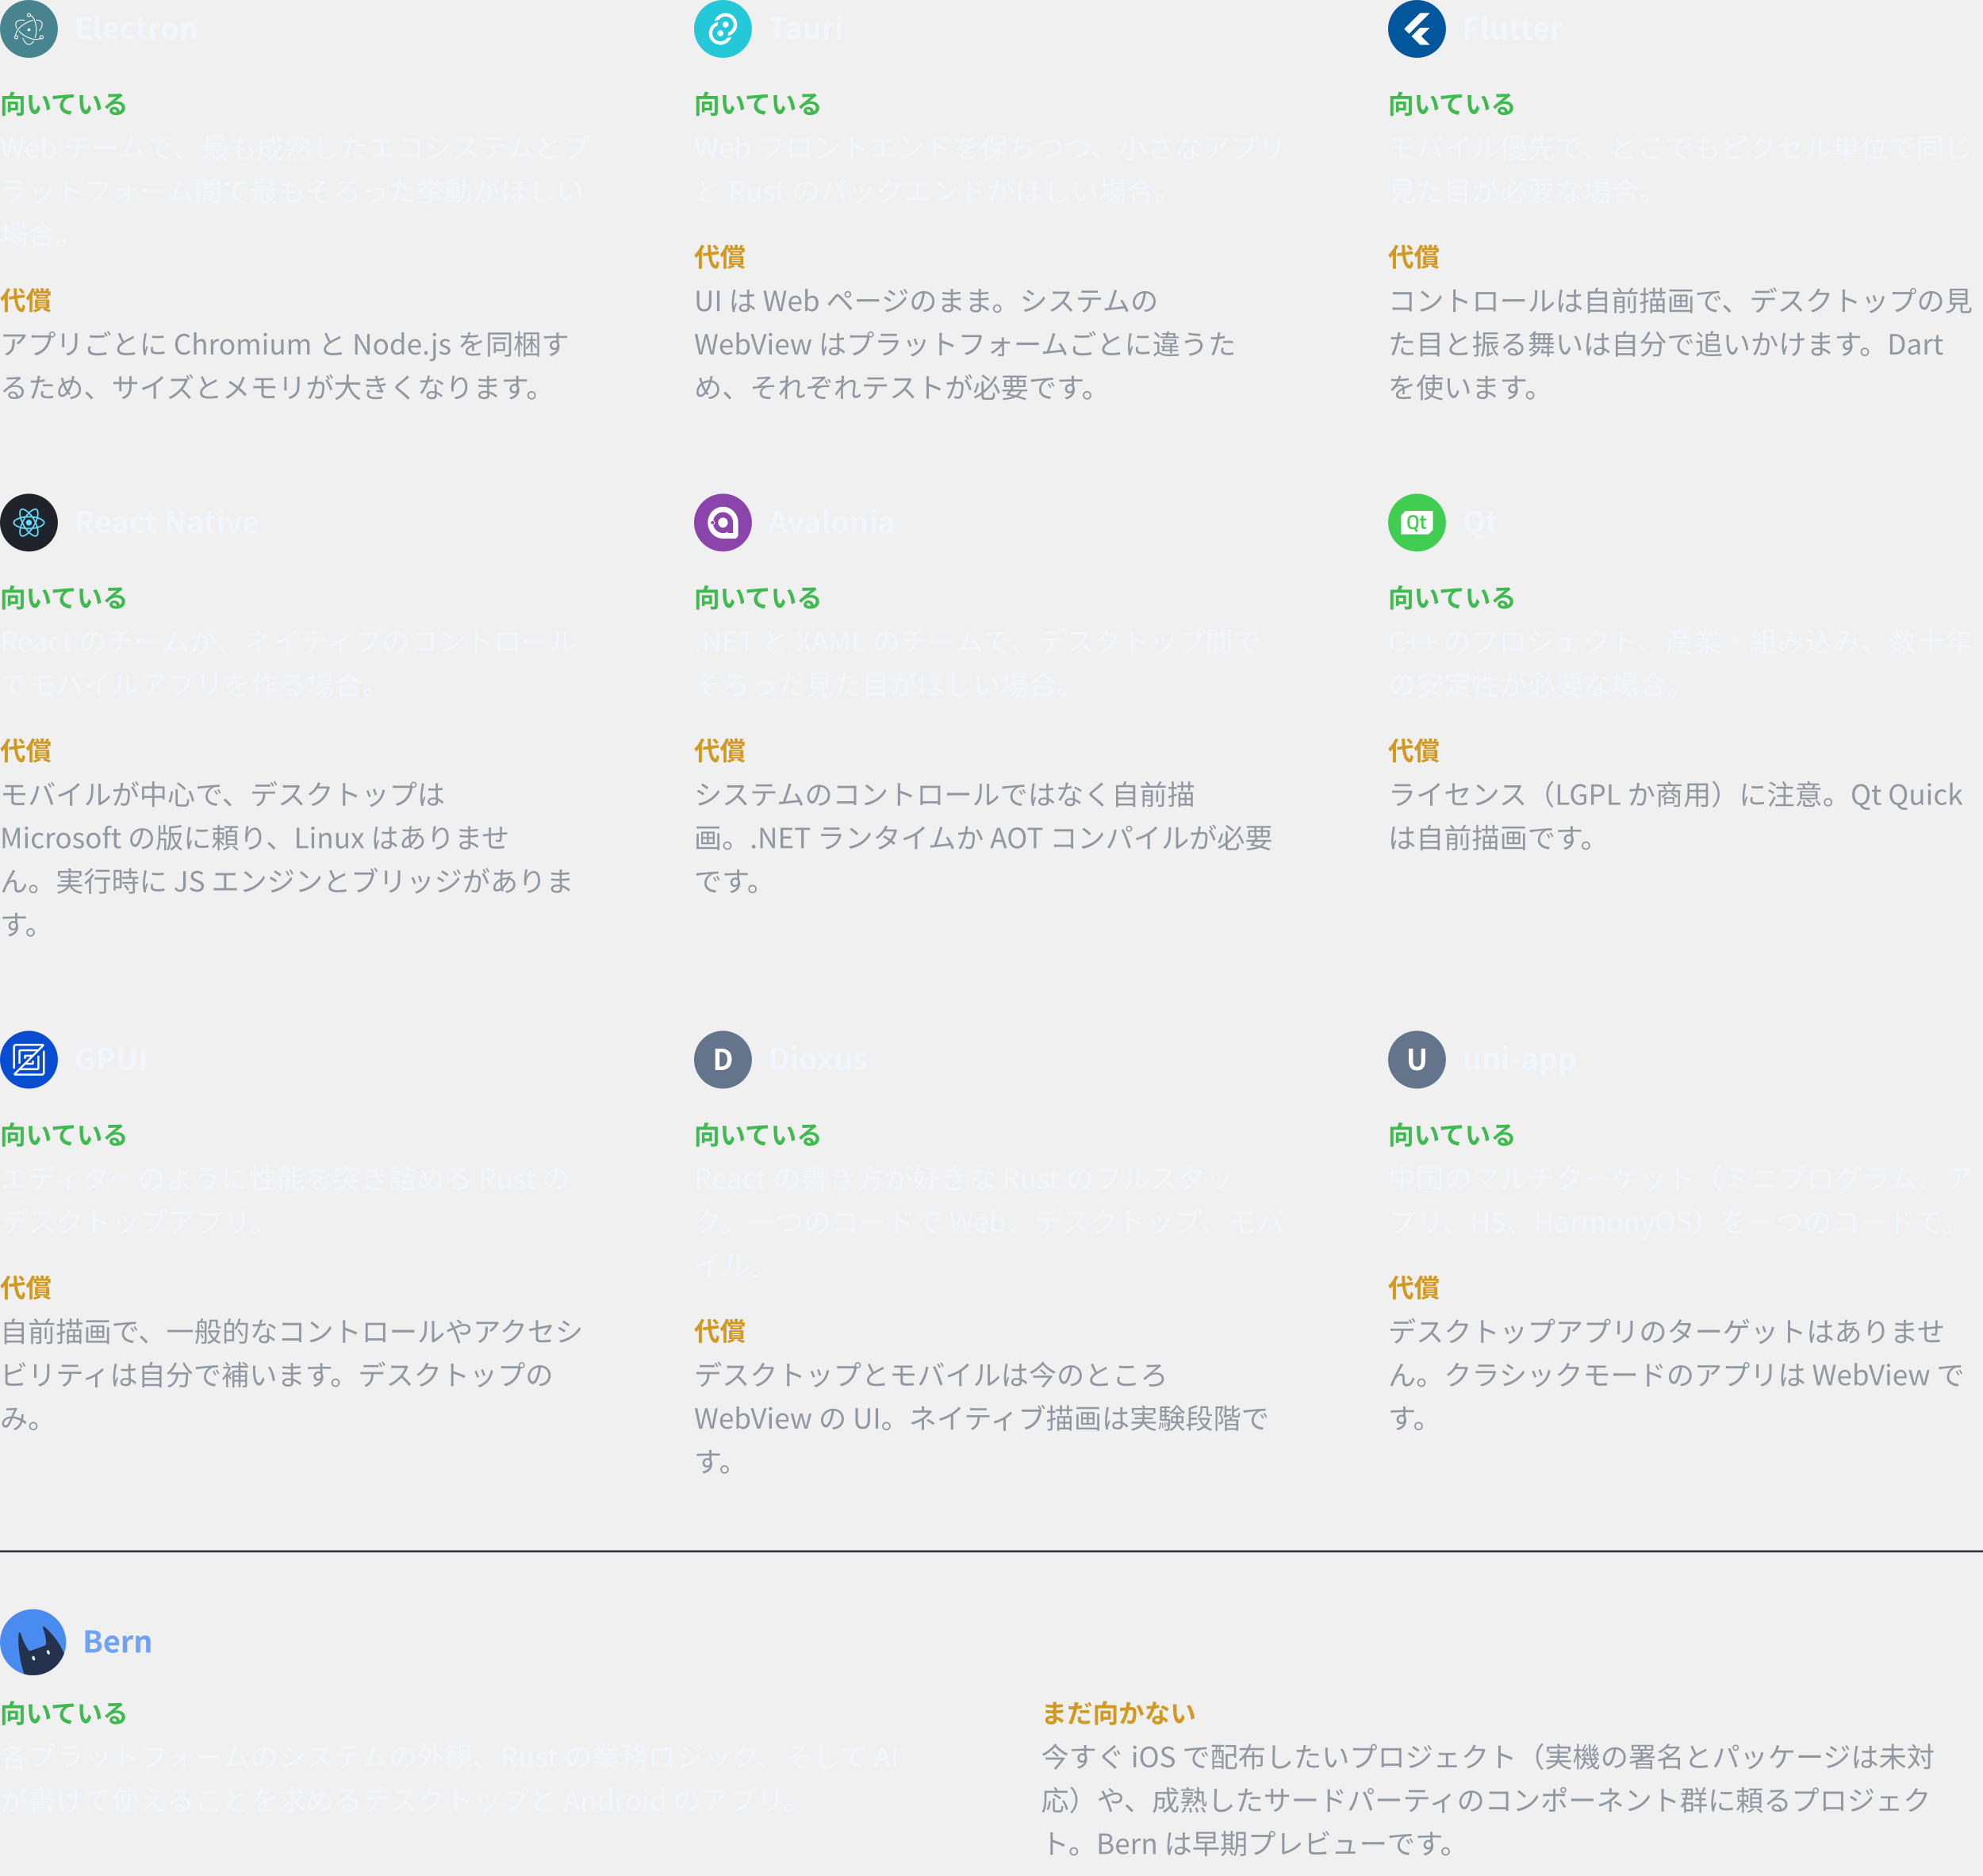
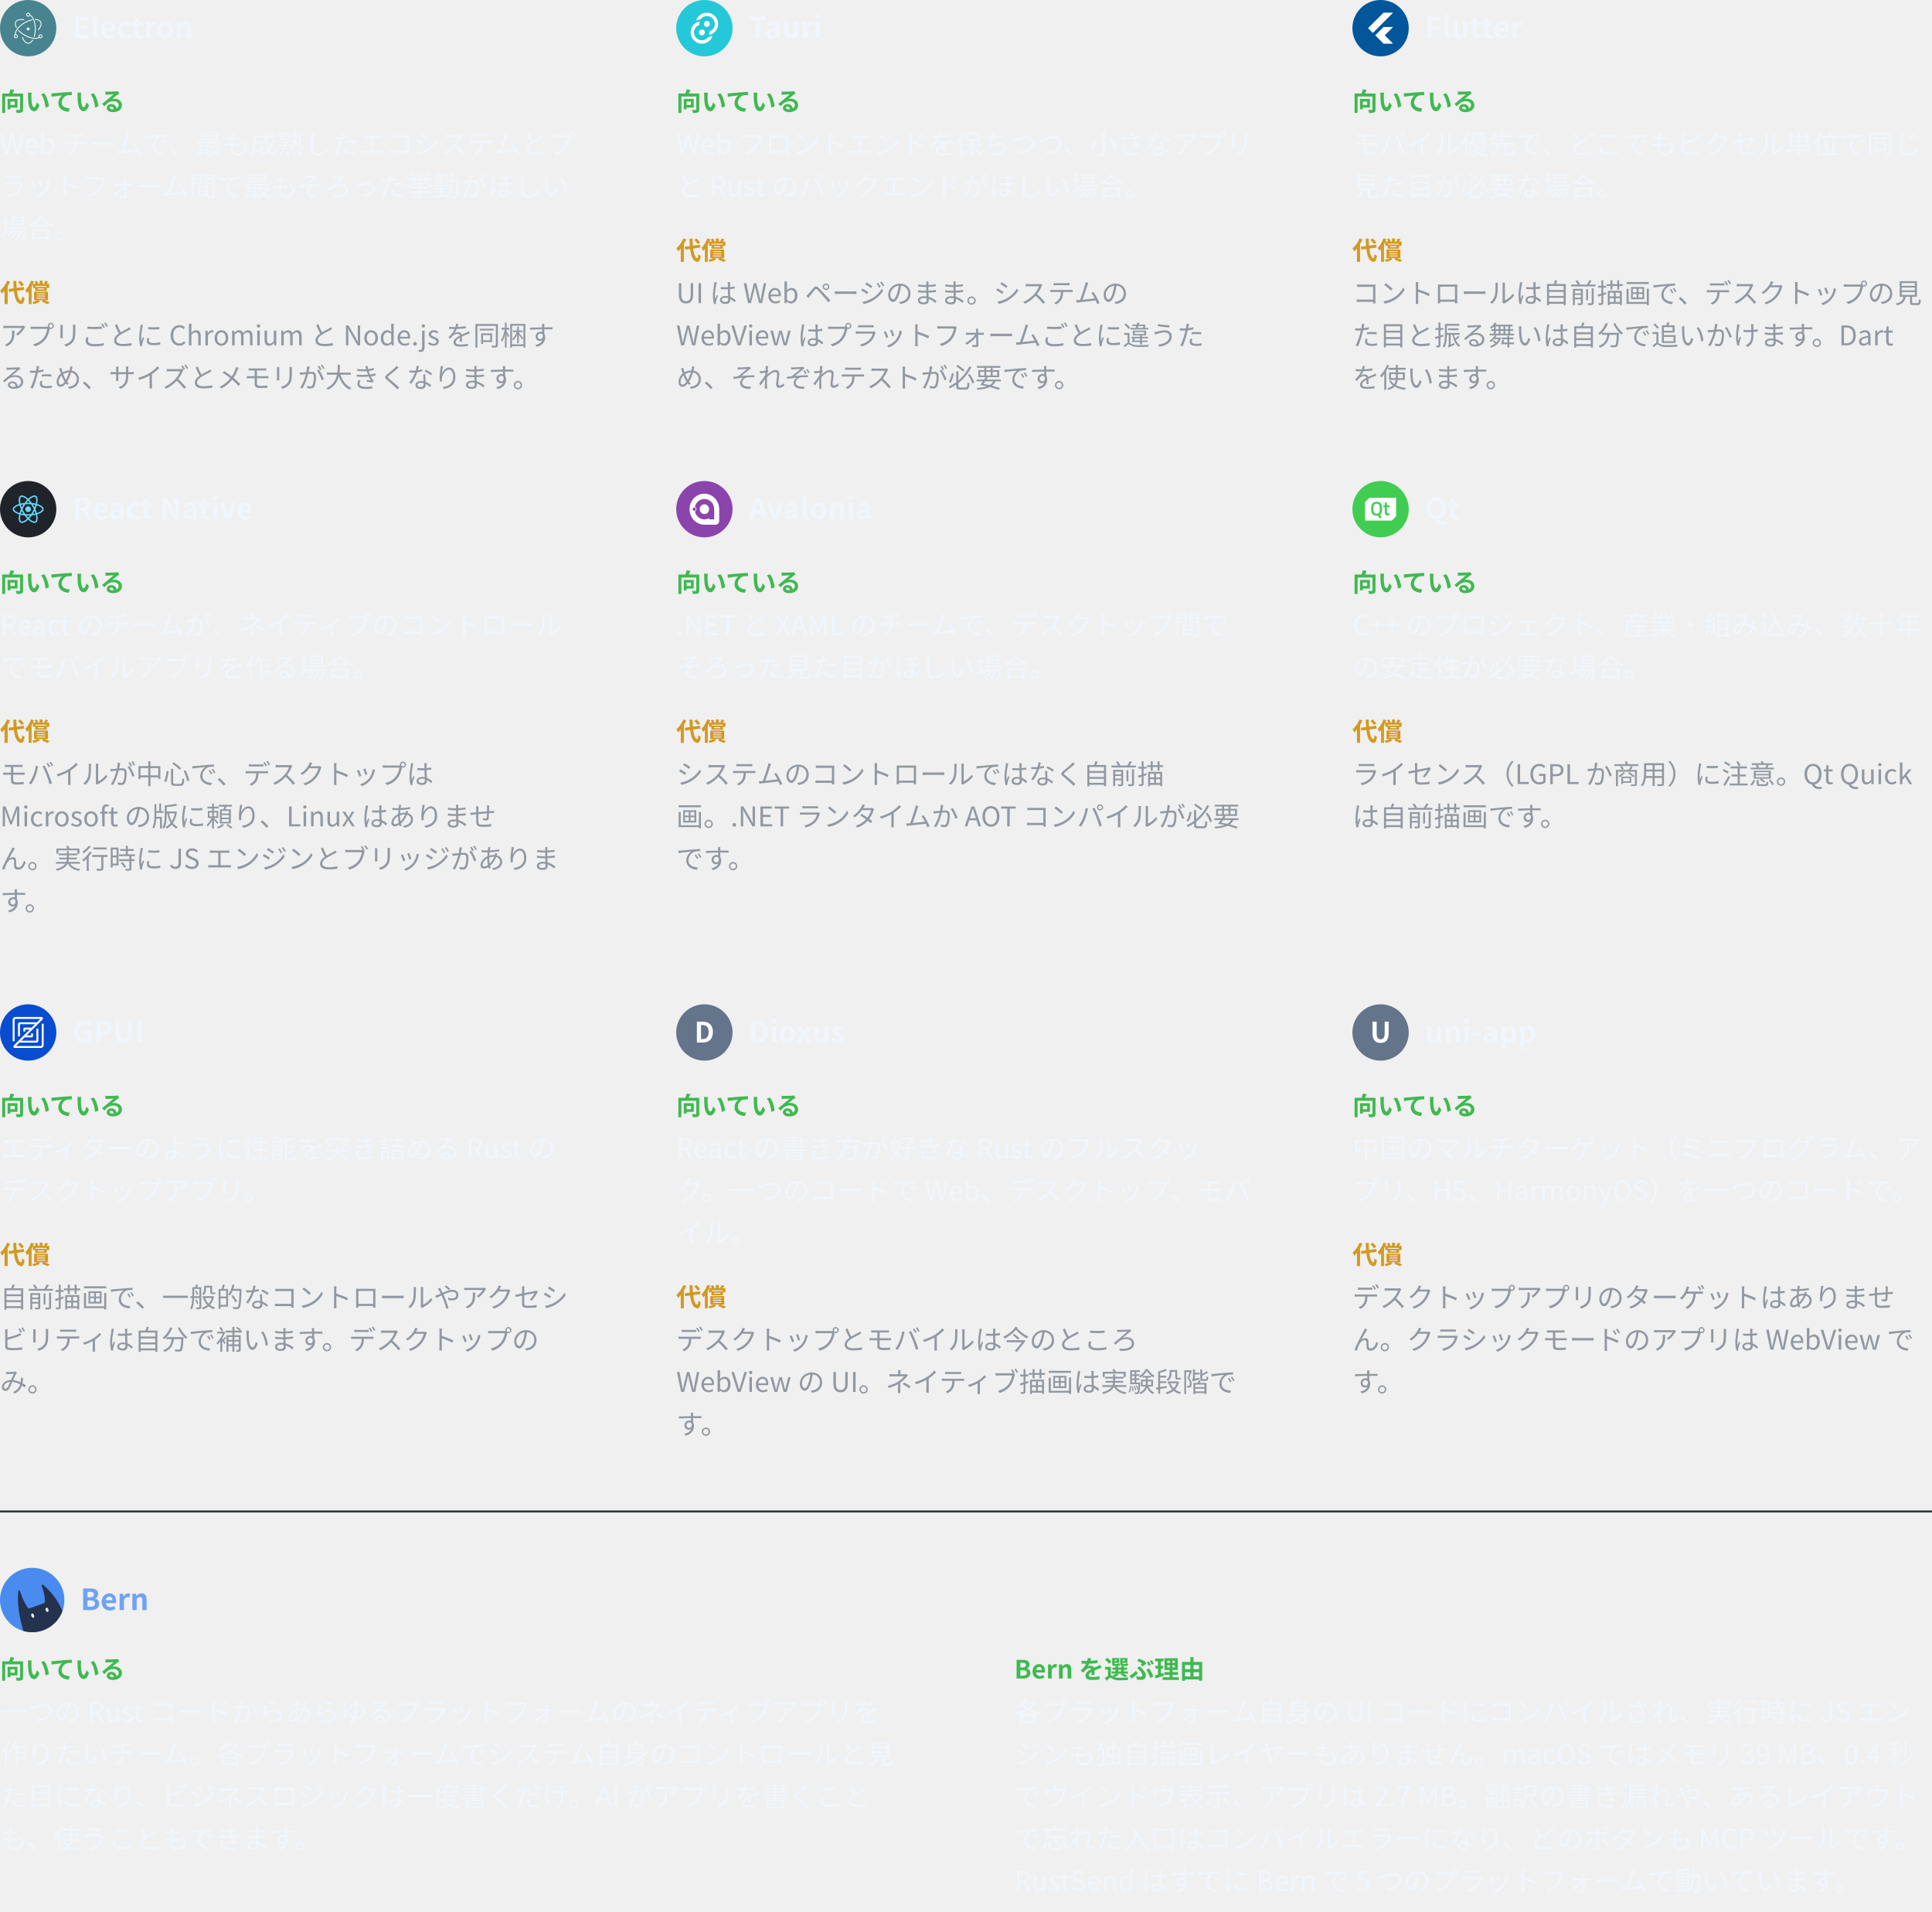
- <svg xmlns="http://www.w3.org/2000/svg" viewBox="0 0 960 908" width="960" height="908" font-family="-apple-system, BlinkMacSystemFont, 'Segoe UI', 'PingFang SC', 'Hiragino Sans GB', 'Microsoft YaHei', 'Noto Sans CJK SC', 'Helvetica Neue', Arial, sans-serif">
+ <svg xmlns="http://www.w3.org/2000/svg" viewBox="0 0 960 950" width="960" height="950" font-family="-apple-system, BlinkMacSystemFont, 'Segoe UI', 'PingFang SC', 'Hiragino Sans GB', 'Microsoft YaHei', 'Noto Sans CJK SC', 'Helvetica Neue', Arial, sans-serif">
  <defs>
    <symbol id="bern-logo" viewBox="0 0 1024 1024">
      <defs>
        <clipPath id="bern-symbol-disc">
          <circle cx="512" cy="512" r="512" />
        </clipPath>
      </defs>
      <g clip-path="url(#bern-symbol-disc)">
        <rect width="1024" height="1024" fill="#4A8BEF" />
        <path fill="#24324D" d="M 290.4 372.1 C 270.7 579.3 309.8 827.6 392.0 1060.0 L 1100 1100 L 1060.0 880.0 C 1013.0 692.2 904.4 451.5 684.3 270.5 A 14 14 0 0 0 662.4 286.5 C 693.7 364.2 711.6 444.8 715.3 529.4 A 36 36 0 0 1 691.6 564.9 C 620.6 590.7 549.5 616.5 478.5 642.4 A 36 36 0 0 1 436.0 628.1 C 383.8 547.6 344.6 461.1 317.8 369.5 A 14 14 0 0 0 290.4 372.1 Z" />
        <ellipse rx="22" ry="36" fill="#E8F4FF" transform="translate(520 760) rotate(-20)" />
        <ellipse rx="22" ry="36" fill="#E8F4FF" transform="translate(748 668) rotate(-20)" />
      </g>
    </symbol>
  </defs>
  <g transform="translate(0.0 0.0)">
    <circle cx="14.0" cy="14.0" r="14.0" fill="#47848F" />
    <path d="M12.011 0c-.85 0-1.539.689-1.539 1.539 0 .85.689 1.539 1.539 1.539.595 0 1.11-.338 1.366-.832 2.221 1.268 3.847 5.473 3.847 10.362 0 2.071-.289 4.056-.825 5.769a.322.322 0 0 0 .211.403.322.322 0 0 0 .403-.211c.556-1.776.854-3.825.854-5.96 0-5.193-1.772-9.686-4.321-11.003.001-.022.004-.044.004-.067 0-.85-.689-1.539-1.539-1.539zm0 .643a.896.896 0 1 1 0 1.792.896.896 0 1 1 0-1.792zm-5.486 4.305c-2.067.007-3.647.665-4.388 1.948-.738 1.277-.527 2.971.511 4.781a.322.322 0 0 0 .558-.32C2.271 9.727 2.089 8.266 2.694 7.218c.821-1.422 3.033-1.955 5.932-1.427a.322.322 0 0 0 .115-.633c-.784-.143-1.527-.212-2.216-.21zm11.052.018a.322.322 0 0 0-.008.643c1.834.024 3.156.596 3.75 1.626.819 1.419.18 3.595-1.718 5.837a.322.322 0 0 0 .038.454.322.322 0 0 0 .453-.038c2.054-2.426 2.771-4.866 1.784-6.574-.726-1.257-2.26-1.921-4.299-1.947zm-2.698.292a.323.323 0 0 0-.065.007c-1.857.398-3.833 1.175-5.731 2.271-4.57 2.638-7.592 6.495-7.36 9.372-.473.263-.793.766-.793 1.345 0 .85.689 1.539 1.539 1.539.85 0 1.539-.689 1.539-1.539 0-.85-.689-1.539-1.539-1.539-.038 0-.075.003-.113.006-.1-2.56 2.743-6.141 7.048-8.627 1.841-1.063 3.755-1.816 5.545-2.2a.322.322 0 0 0-.07-.636zm-2.879 6.236a1.119 1.119 0 0 0-.224.025c-.601.13-.983.723-.853 1.324.13.601.723.983 1.324.853.601-.13.983-.723.853-1.324-.114-.526-.582-.884-1.099-.879zM4.532 13.341a.321.321 0 0 0-.232.084.321.321 0 0 0-.021.454c1.268 1.394 2.916 2.701 4.795 3.786 4.415 2.549 9.106 3.285 11.561 1.839a1.53 1.53 0 0 0 .897.29c.85 0 1.539-.689 1.539-1.539 0-.85-.689-1.539-1.539-1.539-.85 0-1.539.689-1.539 1.539 0 .276.074.534.201.758-2.245 1.214-6.631.5-10.798-1.905-1.823-1.052-3.418-2.318-4.64-3.661a.321.321 0 0 0-.223-.105zm-2.063 4.017a.896.896 0 1 1 0 1.792.896.896 0 1 1 0-1.792zm19.062 0a.896.896 0 1 1 0 1.792.891.891 0 0 1-.586-.219c-.003-.004-.004-.008-.007-.012a.32.32 0 0 0-.096-.091.896.896 0 0 1 .689-1.469zm-14.005 1.368a.322.322 0 0 0-.321.43C8.279 22.154 10.036 24 12.011 24c1.441 0 2.773-.982 3.813-2.711a.322.322 0 0 0-.11-.441.322.322 0 0 0-.442.11c-.934 1.554-2.081 2.399-3.261 2.399-1.641 0-3.208-1.647-4.2-4.418a.322.322 0 0 0-.285-.213z" fill="#FFFFFF" transform="translate(6.30 6.30) scale(0.6417)" />
    <text x="36" y="19" font-size="14.5" font-weight="700" fill="#F0F6FC">Electron</text>
    <text x="0.0" y="55.0" font-size="12.5" font-weight="700" fill="#3FB950">向いている</text>
    <text x="0.0" y="76.5" font-size="13.5" fill="#F0F6FC">Web チームで、最も成熟したエコシステムとプ</text>
    <text x="0.0" y="97.5" font-size="13.5" fill="#F0F6FC">ラットフォーム間で最もそろった挙動がほしい</text>
    <text x="0.0" y="118.5" font-size="13.5" fill="#F0F6FC">場合。</text>
    <text x="0.0" y="150.0" font-size="12.5" font-weight="700" fill="#D29922">代償</text>
    <text x="0.0" y="171.6" font-size="13.5" fill="#9198A1">アプリごとに Chromium と Node.js を同梱す</text>
    <text x="0.0" y="192.6" font-size="13.5" fill="#9198A1">るため、サイズとメモリが大きくなります。</text>
  </g>
  <g transform="translate(336.0 0.0)">
    <circle cx="14.0" cy="14.0" r="14.0" fill="#24C8D8" />
    <path d="M13.912 0a8.72 8.72 0 0 0-8.308 6.139c1.05-.515 2.18-.845 3.342-.976 2.415-3.363 7.4-3.412 9.88-.097 2.48 3.315 1.025 8.084-2.883 9.45a6.131 6.131 0 0 1-.3 2.762 8.72 8.72 0 0 0 3.01-1.225A8.72 8.72 0 0 0 13.913 0zm.082 6.451a2.284 2.284 0 1 0-.15 4.566 2.284 2.284 0 0 0 .15-4.566zm-5.629.27a8.72 8.72 0 0 0-3.031 1.235 8.72 8.72 0 1 0 13.06 9.913 10.173 10.174 0 0 1-3.343.965 6.125 6.125 0 1 1-7.028-9.343 6.114 6.115 0 0 1 .342-2.772zm1.713 6.27a2.284 2.284 0 0 0-2.284 2.283 2.284 2.284 0 0 0 2.284 2.284 2.284 2.284 0 0 0 2.284-2.284 2.284 2.284 0 0 0-2.284-2.284z" fill="#FFFFFF" transform="translate(6.30 6.30) scale(0.6417)" />
    <text x="36" y="19" font-size="14.5" font-weight="700" fill="#F0F6FC">Tauri</text>
    <text x="0.0" y="55.0" font-size="12.5" font-weight="700" fill="#3FB950">向いている</text>
    <text x="0.0" y="76.5" font-size="13.5" fill="#F0F6FC">Web フロントエンドを保ちつつ、小さなアプリ</text>
    <text x="0.0" y="97.5" font-size="13.5" fill="#F0F6FC">と Rust のバックエンドがほしい場合。</text>
    <text x="0.0" y="129.0" font-size="12.5" font-weight="700" fill="#D29922">代償</text>
    <text x="0.0" y="150.6" font-size="13.5" fill="#9198A1">UI は Web ページのまま。システムの</text>
    <text x="0.0" y="171.6" font-size="13.5" fill="#9198A1">WebView はプラットフォームごとに違うた</text>
    <text x="0.0" y="192.6" font-size="13.5" fill="#9198A1">め、それぞれテストが必要です。</text>
  </g>
  <g transform="translate(672.0 0.0)">
    <circle cx="14.0" cy="14.0" r="14.0" fill="#02569B" />
    <path d="M14.314 0L2.3 12 6 15.7 21.684.013h-7.357zm.014 11.072L7.857 17.53l6.47 6.47H21.7l-6.46-6.468 6.46-6.46h-7.37z" fill="#FFFFFF" transform="translate(6.30 6.30) scale(0.6417)" />
    <text x="36" y="19" font-size="14.5" font-weight="700" fill="#F0F6FC">Flutter</text>
    <text x="0.0" y="55.0" font-size="12.5" font-weight="700" fill="#3FB950">向いている</text>
    <text x="0.0" y="76.5" font-size="13.5" fill="#F0F6FC">モバイル優先で、どこでもピクセル単位で同じ</text>
    <text x="0.0" y="97.5" font-size="13.5" fill="#F0F6FC">見た目が必要な場合。</text>
    <text x="0.0" y="129.0" font-size="12.5" font-weight="700" fill="#D29922">代償</text>
    <text x="0.0" y="150.6" font-size="13.5" fill="#9198A1">コントロールは自前描画で、デスクトップの見</text>
    <text x="0.0" y="171.6" font-size="13.5" fill="#9198A1">た目と振る舞いは自分で追いかけます。Dart</text>
    <text x="0.0" y="192.6" font-size="13.5" fill="#9198A1">を使います。</text>
  </g>
  <g transform="translate(0.0 239.0)">
    <circle cx="14.0" cy="14.0" r="14.0" fill="#20232A" />
    <path d="M14.23 12.004a2.236 2.236 0 0 1-2.235 2.236 2.236 2.236 0 0 1-2.236-2.236 2.236 2.236 0 0 1 2.235-2.236 2.236 2.236 0 0 1 2.236 2.236zm2.648-10.69c-1.346 0-3.107.96-4.888 2.622-1.78-1.653-3.542-2.602-4.887-2.602-.41 0-.783.093-1.106.278-1.375.793-1.683 3.264-.973 6.365C1.98 8.917 0 10.42 0 12.004c0 1.59 1.99 3.097 5.043 4.03-.704 3.113-.39 5.588.988 6.38.32.187.69.275 1.102.275 1.345 0 3.107-.96 4.888-2.624 1.78 1.654 3.542 2.603 4.887 2.603.41 0 .783-.09 1.106-.275 1.374-.792 1.683-3.263.973-6.365C22.02 15.096 24 13.59 24 12.004c0-1.59-1.99-3.097-5.043-4.032.704-3.11.39-5.587-.988-6.38-.318-.184-.688-.277-1.092-.278zm-.005 1.09v.006c.225 0 .406.044.558.127.666.382.955 1.835.73 3.704-.054.46-.142.945-.25 1.44-.96-.236-2.006-.417-3.107-.534-.66-.905-1.345-1.727-2.035-2.447 1.592-1.48 3.087-2.292 4.105-2.295zm-9.77.02c1.012 0 2.514.808 4.11 2.28-.686.72-1.37 1.537-2.02 2.442-1.107.117-2.154.298-3.113.538-.112-.49-.195-.964-.254-1.42-.23-1.868.054-3.32.714-3.707.19-.09.4-.127.563-.132zm4.882 3.05c.455.468.91.992 1.36 1.564-.44-.02-.89-.034-1.345-.034-.46 0-.915.01-1.36.034.44-.572.895-1.096 1.345-1.565zM12 8.1c.74 0 1.477.034 2.202.093.406.582.802 1.203 1.183 1.86.372.64.71 1.29 1.018 1.946-.308.655-.646 1.31-1.013 1.95-.38.66-.773 1.288-1.18 1.87-.728.063-1.466.098-2.21.098-.74 0-1.477-.035-2.202-.093-.406-.582-.802-1.204-1.183-1.86-.372-.64-.71-1.29-1.018-1.946.303-.657.646-1.313 1.013-1.954.38-.66.773-1.286 1.18-1.868.728-.064 1.466-.098 2.21-.098zm-3.635.254c-.24.377-.48.763-.704 1.16-.225.39-.435.782-.635 1.174-.265-.656-.49-1.31-.676-1.947.64-.15 1.315-.283 2.015-.386zm7.26 0c.695.103 1.365.23 2.006.387-.18.632-.405 1.282-.66 1.933-.2-.39-.41-.783-.64-1.174-.225-.392-.465-.774-.705-1.146zm3.063.675c.484.15.944.317 1.375.498 1.732.74 2.852 1.708 2.852 2.476-.005.768-1.125 1.74-2.857 2.475-.42.18-.88.342-1.355.493-.28-.958-.646-1.956-1.1-2.98.45-1.017.81-2.01 1.085-2.964zm-13.395.004c.278.96.645 1.957 1.1 2.98-.45 1.017-.812 2.01-1.086 2.964-.484-.15-.944-.318-1.37-.5-1.732-.737-2.852-1.706-2.852-2.474 0-.768 1.12-1.742 2.852-2.476.42-.18.88-.342 1.356-.494zm11.678 4.28c.265.657.49 1.312.676 1.948-.64.157-1.316.29-2.016.39.24-.375.48-.762.705-1.158.225-.39.435-.788.636-1.18zm-9.945.02c.2.392.41.783.64 1.175.23.39.465.772.705 1.143-.695-.102-1.365-.23-2.006-.386.18-.63.406-1.282.66-1.933zM17.92 16.32c.112.493.2.968.254 1.423.23 1.868-.054 3.32-.714 3.708-.147.09-.338.128-.563.128-1.012 0-2.514-.807-4.11-2.28.686-.72 1.37-1.536 2.02-2.44 1.107-.118 2.154-.3 3.113-.54zm-11.83.01c.96.234 2.006.415 3.107.532.66.905 1.345 1.727 2.035 2.446-1.595 1.483-3.092 2.295-4.11 2.295-.22-.005-.406-.05-.553-.132-.666-.38-.955-1.834-.73-3.703.054-.46.142-.944.25-1.438zm4.56.64c.44.02.89.034 1.345.034.46 0 .915-.01 1.36-.034-.44.572-.895 1.095-1.345 1.565-.455-.47-.91-.993-1.36-1.565z" fill="#61DAFB" transform="translate(6.30 6.30) scale(0.6417)" />
    <text x="36" y="19" font-size="14.5" font-weight="700" fill="#F0F6FC">React Native</text>
    <text x="0.0" y="55.0" font-size="12.5" font-weight="700" fill="#3FB950">向いている</text>
    <text x="0.0" y="76.5" font-size="13.5" fill="#F0F6FC">React のチームが、ネイティブのコントロール</text>
    <text x="0.0" y="97.5" font-size="13.5" fill="#F0F6FC">でモバイルアプリを作る場合。</text>
    <text x="0.0" y="129.0" font-size="12.5" font-weight="700" fill="#D29922">代償</text>
    <text x="0.0" y="150.6" font-size="13.5" fill="#9198A1">モバイルが中心で、デスクトップは</text>
    <text x="0.0" y="171.6" font-size="13.5" fill="#9198A1">Microsoft の版に頼り、Linux はありませ</text>
    <text x="0.0" y="192.6" font-size="13.5" fill="#9198A1">ん。実行時に JS エンジンとブリッジがありま</text>
    <text x="0.0" y="213.6" font-size="13.5" fill="#9198A1">す。</text>
  </g>
  <g transform="translate(336.0 239.0)">
    <circle cx="14.0" cy="14.0" r="14.0" fill="#8B44AC" />
    <path d="M12.034 8.208c-2.003 0-3.627 1.696-3.627 3.789s1.624 3.789 3.627 3.789 3.627-1.697 3.627-3.79-1.624-3.788-3.627-3.788m-7.392 2.067c.72.211 1.248.902 1.248 1.722s-.528 1.51-1.248 1.721c.752 3.54 3.776 6.188 7.392 6.188 1.316 0 2.554-.35 3.632-.967v.914h3.94v-7.528a5 5 0 0 0 0-.224v-.104c0-4.369-3.39-7.91-7.572-7.91-3.616 0-6.64 2.648-7.392 6.188m-.5 2.982c.67 0 1.212-.567 1.212-1.266s-.542-1.265-1.212-1.265-1.211.566-1.211 1.265c0 .7.542 1.266 1.211 1.266M20.682 24H11.8C5.549 23.887.515 18.556.515 12c0-6.627 5.143-12 11.487-12 6.241 0 11.32 5.2 11.483 11.678l-.02 9.743C23.3 22.876 22.12 24 20.683 24" fill="#FFFFFF" transform="translate(6.30 6.30) scale(0.6417)" />
    <text x="36" y="19" font-size="14.5" font-weight="700" fill="#F0F6FC">Avalonia</text>
    <text x="0.0" y="55.0" font-size="12.5" font-weight="700" fill="#3FB950">向いている</text>
    <text x="0.0" y="76.5" font-size="13.5" fill="#F0F6FC">.NET と XAML のチームで、デスクトップ間で</text>
    <text x="0.0" y="97.5" font-size="13.5" fill="#F0F6FC">そろった見た目がほしい場合。</text>
    <text x="0.0" y="129.0" font-size="12.5" font-weight="700" fill="#D29922">代償</text>
    <text x="0.0" y="150.6" font-size="13.5" fill="#9198A1">システムのコントロールではなく自前描</text>
    <text x="0.0" y="171.6" font-size="13.5" fill="#9198A1">画。.NET ランタイムか AOT コンパイルが必要</text>
    <text x="0.0" y="192.6" font-size="13.5" fill="#9198A1">です。</text>
  </g>
  <g transform="translate(672.0 239.0)">
    <circle cx="14.0" cy="14.0" r="14.0" fill="#41CD52" />
    <path d="M21.693 3.162H3.33L0 6.49v14.348h20.671L24 17.51V3.162zM12.785 18.4l-1.562.728-1.35-2.217c-.196.057-.499.09-.924.09-1.579 0-2.683-.425-3.305-1.276-.622-.85-.932-2.2-.932-4.033 0-1.84.319-3.206.949-4.098.63-.892 1.726-1.341 3.288-1.341 1.562 0 2.658.441 3.28 1.333.63.883.94 2.25.94 4.098 0 1.219-.13 2.2-.384 2.945-.261.752-.679 1.325-1.268 1.718zm4.736-1.587c-.858 0-1.447-.196-1.766-.59-.32-.392-.483-1.136-.483-2.232v-3.534H14.11V9.051h1.162V6.843h1.644V9.05h2.094v1.415h-2.094v3.346c0 .622.05 1.03.14 1.227.09.204.326.303.695.303l1.243-.05.073 1.326c-.67.13-1.186.196-1.546.196zm-8.58-9.08c-.95 0-1.604.311-1.963.94-.352.63-.532 1.629-.532 3.011 0 1.374.172 2.364.515 2.953.344.589 1.006.892 1.98.892.973 0 1.628-.295 1.971-.876.335-.58.507-1.57.507-2.953 0-1.39-.172-2.396-.523-3.026-.352-.63-1.006-.94-1.955-.94Z" fill="#FFFFFF" transform="translate(6.30 6.30) scale(0.6417)" />
    <text x="36" y="19" font-size="14.5" font-weight="700" fill="#F0F6FC">Qt</text>
    <text x="0.0" y="55.0" font-size="12.5" font-weight="700" fill="#3FB950">向いている</text>
    <text x="0.0" y="76.5" font-size="13.5" fill="#F0F6FC">C++ のプロジェクト、産業・組み込み、数十年</text>
    <text x="0.0" y="97.5" font-size="13.5" fill="#F0F6FC">の安定性が必要な場合。</text>
    <text x="0.0" y="129.0" font-size="12.5" font-weight="700" fill="#D29922">代償</text>
    <text x="0.0" y="150.6" font-size="13.5" fill="#9198A1">ライセンス（LGPL か商用）に注意。Qt Quick</text>
    <text x="0.0" y="171.6" font-size="13.5" fill="#9198A1">は自前描画です。</text>
  </g>
  <g transform="translate(0.0 499.0)">
    <circle cx="14.0" cy="14.0" r="14.0" fill="#084CCF" />
    <path d="M2.25 1.5a.75.75 0 0 0-.75.75v16.5H0V2.25A2.25 2.25 0 0 1 2.25 0h20.095c1.002 0 1.504 1.212.795 1.92L10.764 14.298h3.486V12.75h1.5v1.922a1.125 1.125 0 0 1-1.125 1.125H9.264l-2.578 2.578h11.689V9h1.5v9.375a1.5 1.5 0 0 1-1.5 1.5H5.185L2.562 22.5H21.75a.75.75 0 0 0 .75-.75V5.25H24v16.5A2.25 2.25 0 0 1 21.75 24H1.655C.653 24 .151 22.788.86 22.08L13.19 9.75H9.75v1.5h-1.5V9.375A1.125 1.125 0 0 1 9.375 8.25h5.314l2.625-2.625H5.625V15h-1.5V5.625a1.5 1.5 0 0 1 1.5-1.5h13.19L21.438 1.5z" fill="#FFFFFF" transform="translate(6.30 6.30) scale(0.6417)" />
    <text x="36" y="19" font-size="14.5" font-weight="700" fill="#F0F6FC">GPUI</text>
    <text x="0.0" y="55.0" font-size="12.5" font-weight="700" fill="#3FB950">向いている</text>
    <text x="0.0" y="76.5" font-size="13.5" fill="#F0F6FC">エディターのように性能を突き詰める Rust の</text>
    <text x="0.0" y="97.5" font-size="13.5" fill="#F0F6FC">デスクトップアプリ。</text>
    <text x="0.0" y="129.0" font-size="12.5" font-weight="700" fill="#D29922">代償</text>
    <text x="0.0" y="150.6" font-size="13.5" fill="#9198A1">自前描画で、一般的なコントロールやアクセシ</text>
    <text x="0.0" y="171.6" font-size="13.5" fill="#9198A1">ビリティは自分で補います。デスクトップの</text>
    <text x="0.0" y="192.6" font-size="13.5" fill="#9198A1">み。</text>
  </g>
  <g transform="translate(336.0 499.0)">
    <circle cx="14.0" cy="14.0" r="14.0" fill="#64748B" />
    <text x="14.0" y="19.0" text-anchor="middle" font-size="14.0" font-weight="700" fill="#FFFFFF">D</text>
    <text x="36" y="19" font-size="14.5" font-weight="700" fill="#F0F6FC">Dioxus</text>
    <text x="0.0" y="55.0" font-size="12.5" font-weight="700" fill="#3FB950">向いている</text>
    <text x="0.0" y="76.5" font-size="13.5" fill="#F0F6FC">React の書き方が好きな Rust のフルスタッ</text>
    <text x="0.0" y="97.5" font-size="13.5" fill="#F0F6FC">ク。一つのコードで Web、デスクトップ、モバ</text>
    <text x="0.0" y="118.5" font-size="13.5" fill="#F0F6FC">イル。</text>
    <text x="0.0" y="150.0" font-size="12.5" font-weight="700" fill="#D29922">代償</text>
    <text x="0.0" y="171.6" font-size="13.5" fill="#9198A1">デスクトップとモバイルは今のところ</text>
    <text x="0.0" y="192.6" font-size="13.5" fill="#9198A1">WebView の UI。ネイティブ描画は実験段階で</text>
    <text x="0.0" y="213.6" font-size="13.5" fill="#9198A1">す。</text>
  </g>
  <g transform="translate(672.0 499.0)">
    <circle cx="14.0" cy="14.0" r="14.0" fill="#64748B" />
    <text x="14.0" y="19.0" text-anchor="middle" font-size="14.0" font-weight="700" fill="#FFFFFF">U</text>
    <text x="36" y="19" font-size="14.5" font-weight="700" fill="#F0F6FC">uni-app</text>
    <text x="0.0" y="55.0" font-size="12.5" font-weight="700" fill="#3FB950">向いている</text>
    <text x="0.0" y="76.5" font-size="13.5" fill="#F0F6FC">中国のマルチターゲット（ミニプログラム、ア</text>
    <text x="0.0" y="97.5" font-size="13.5" fill="#F0F6FC">プリ、H5、HarmonyOS）を一つのコードで。</text>
    <text x="0.0" y="129.0" font-size="12.5" font-weight="700" fill="#D29922">代償</text>
    <text x="0.0" y="150.6" font-size="13.5" fill="#9198A1">デスクトップアプリのターゲットはありませ</text>
    <text x="0.0" y="171.6" font-size="13.5" fill="#9198A1">ん。クラシックモードのアプリは WebView で</text>
    <text x="0.0" y="192.6" font-size="13.5" fill="#9198A1">す。</text>
  </g>
  <line x1="0" y1="751.0" x2="960" y2="751.0" stroke="#30363D" />
  <use href="#bern-logo" x="0.0" y="779.0" width="32.0" height="32.0" />
  <text x="40" y="800" font-size="14.5" font-weight="700" fill="#6EA2F5">Bern</text>
  <text x="0.0" y="834.0" font-size="12.5" font-weight="700" fill="#3FB950">向いている</text>
-   <text x="0.0" y="855.5" font-size="13.5" fill="#F0F6FC">各プラットフォームのシステムの外観、Rust の業務ロジック、そして AI</text>
-   <text x="0.0" y="876.5" font-size="13.5" fill="#F0F6FC">が書けて使えることを求めるデスクトップと Android のアプリ。</text>
-   <text x="504.0" y="834.0" font-size="12.5" font-weight="700" fill="#D29922">まだ向かない</text>
-   <text x="504.0" y="855.5" font-size="13.5" fill="#9198A1">今すぐ iOS で配布したいプロジェクト（実機の署名とパッケージは未対</text>
-   <text x="504.0" y="876.5" font-size="13.5" fill="#9198A1">応）や、成熟したサードパーティのコンポーネント群に頼るプロジェク</text>
-   <text x="504.0" y="897.5" font-size="13.5" fill="#9198A1">ト。Bern は早期プレビューです。</text>
+   <text x="0.0" y="855.5" font-size="13.5" fill="#F0F6FC">一つの Rust コードからあらゆるプラットフォームのネイティブアプリを</text>
+   <text x="0.0" y="876.5" font-size="13.5" fill="#F0F6FC">作りたいチーム。各プラットフォームでシステム自身のコントロールと見</text>
+   <text x="0.0" y="897.5" font-size="13.5" fill="#F0F6FC">た目になり、ビジネスロジックは一度書くだけ。AI がアプリを書くこと</text>
+   <text x="0.0" y="918.5" font-size="13.5" fill="#F0F6FC">も、使うこともできます。</text>
+   <text x="504.0" y="834.0" font-size="12.5" font-weight="700" fill="#3FB950">Bern を選ぶ理由</text>
+   <text x="504.0" y="855.5" font-size="13.5" fill="#F0F6FC">各プラットフォーム自身の UI コードにコンパイルされ、実行時に JS エン</text>
+   <text x="504.0" y="876.5" font-size="13.5" fill="#F0F6FC">ジンも独自描画レイヤーもありません。macOS ではメモリ 39 MB、0.4 秒</text>
+   <text x="504.0" y="897.5" font-size="13.5" fill="#F0F6FC">でウインドウ表示、アプリは 2.7 MB。翻訳の書き漏れや、あるレイアウト</text>
+   <text x="504.0" y="918.5" font-size="13.5" fill="#F0F6FC">で忘れた入口はコンパイルエラーになり、どのボタンも MCP ツールです。</text>
+   <text x="504.0" y="939.5" font-size="13.5" fill="#F0F6FC">RustSend はすでに Bern で 5 つのプラットフォームで動いています。</text>
</svg>
